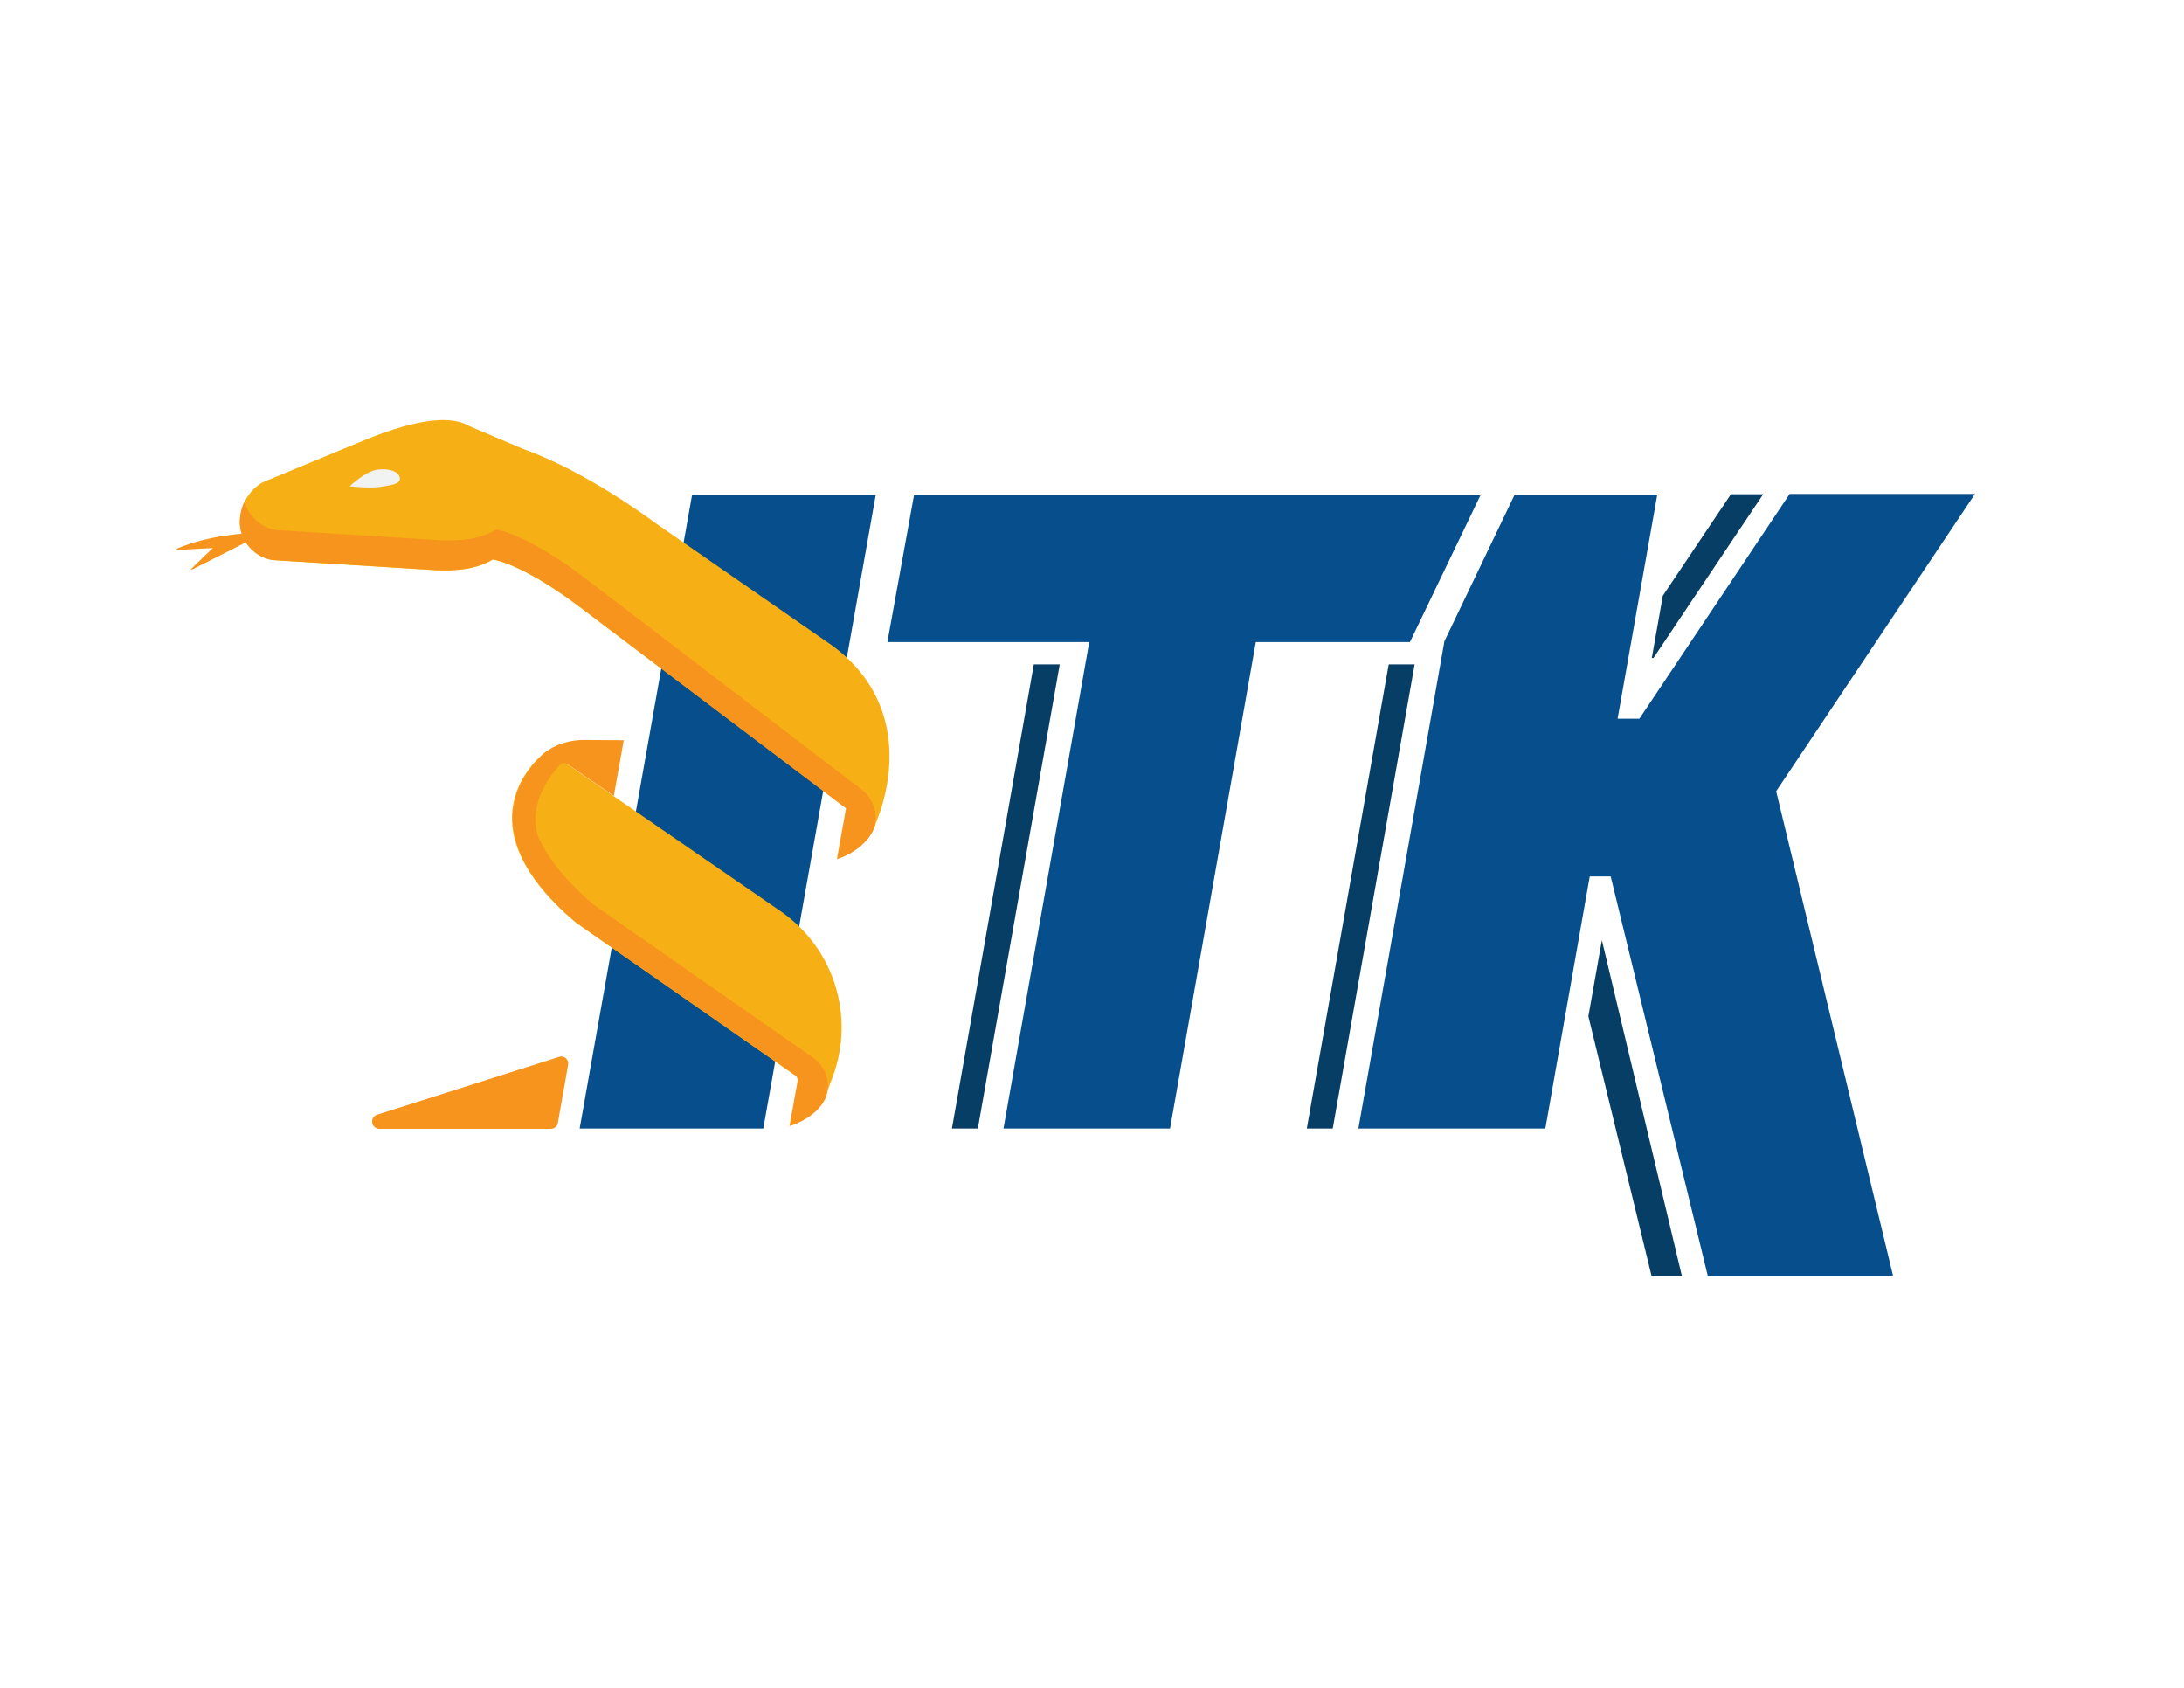
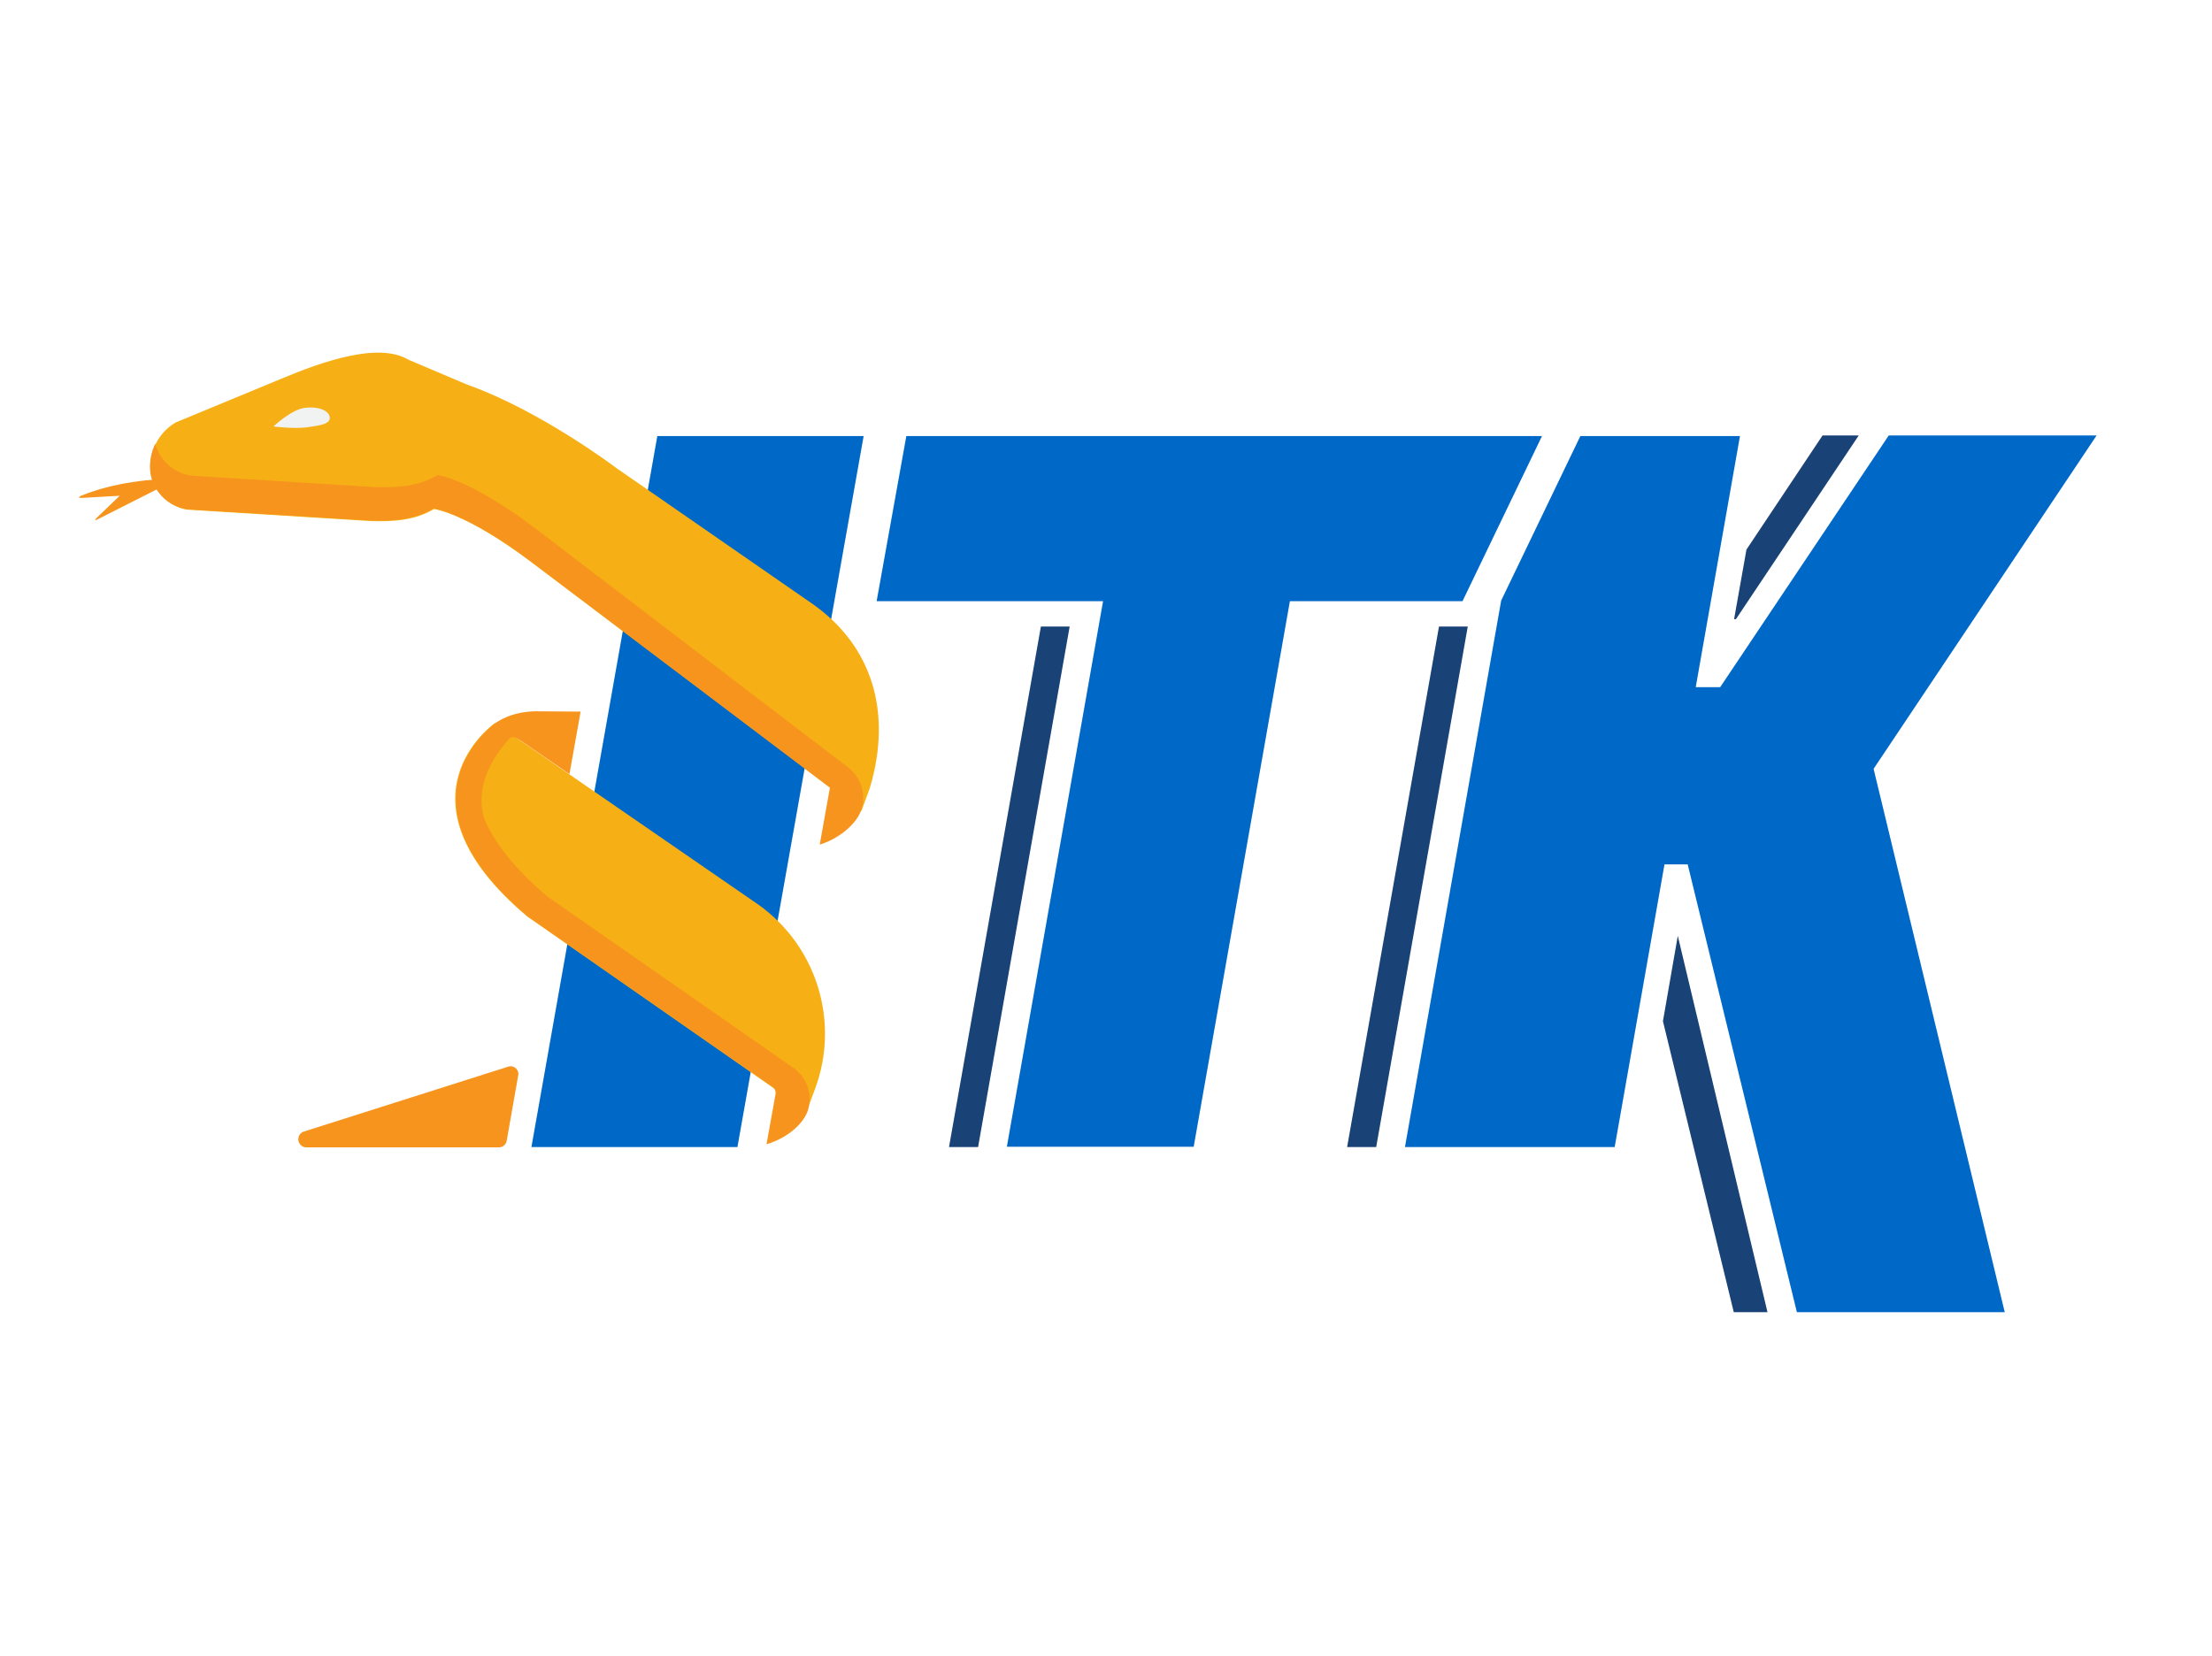
- <svg xmlns="http://www.w3.org/2000/svg" id="Layer_1" x="0px" y="0px" viewBox="0 0 792 612" xml:space="preserve">
-   <polygon fill="#064F8C" points="251,179.3 210.2,409.2 276.8,409.2 317.6,179.3 " />
-   <path fill="#F7941D" d="M202.8,383.2l-66.1,21c-1.3,0.4-2,1.8-1.7,3.1l0,0c0.3,1.1,1.3,2,2.5,2h62.3c1.2,0,2.3-0.9,2.5-2.1l3.7-21 C206.4,384.2,204.6,382.6,202.8,383.2z" />
-   <polygon fill="#073E66" points="345.2,409.2 354.6,409.2 384.3,240.9 374.9,240.9 " />
-   <polygon fill="#073E66" points="473.9,409.2 483.3,409.2 513,240.9 503.6,240.9 " />
-   <polygon fill="#073E66" points="580.9,340.9 576,368.5 598.9,462.6 609.9,462.6 " />
-   <polygon fill="#073E66" points="639.4,179.2 627.7,179.2 603,216 599,238.6 599.6,238.6 " />
-   <polygon fill="#064F8C" points="537,179.3 331.5,179.3 321.8,232.8 395,232.8 363.9,409.2 424.3,409.2 455.4,232.8 511.3,232.8 " />
-   <path fill="#F6B015" d="M198.5,272.1l85.3,58.8c18.7,13.4,26.2,37.6,18.3,59.2l-2.8,7.5l-90.4-63 C163.6,296.5,198.5,272.1,198.5,272.1z" />
-   <polygon fill="#064F8C" points="716.2,179.1 649,179.1 594.5,260.6 586.6,260.6 601,179.3 549.3,179.3 523.8,232.5 492.6,409.2 560.4,409.2 576.5,317.8 584.1,317.8 619.3,462.6 686.5,462.6 644.1,286.9 " />
-   <path fill="#F7941D" d="M65,199.4l12.2-0.7l-7.4,7.1c-0.8,0.8-0.7,1,0.3,0.5c6.3-3.2,26.1-13.2,26.1-13.2 c-8.5,0.1-20.7,1.2-31.5,5.6C63.8,199.1,63.8,199.5,65,199.4z" />
-   <path fill="#F6B015" d="M301.4,233.8l-63.8-44.2c0,0-24.4-18.5-48.1-26.9c0,0-19.1-8.1-19.1-8.1c0,0,0,0,0,0 c-9.7-5.8-28,0.7-40.9,6.1c0,0-34.3,14.2-34.3,14.2c-5.3,3.1-8.4,8.9-8.2,15c0,0,0,0.1,0,0.1c0.3,6.6,5.5,12.1,12,13.1l59.4,3.7 c7.7,0.2,14.2-0.3,20.3-3.9l0,0c0,0,10.3,1.2,31.5,17.2c0,0,0,0,0,0l106.6,80.4c0,0,0.1,0,0.1,0l2.7-7.4 C327.1,268.3,320.1,247.2,301.4,233.8z" />
-   <path fill="#F7941D" d="M312.5,286.3l-101-77.2l0,0C190.3,193.2,180,192,180,192c-6.1,3.6-12.5,4.1-20.3,3.9l-59.4-3.7 c-5.6-0.8-10.2-5-11.6-10.3c-1.2,2.4-1.8,5.2-1.7,8c0,0,0,0.1,0,0.1c0.3,6.4,5.1,11.7,11.4,13c0.4,0.1,0.8,0.1,1.2,0.1l58.8,3.6 c7.5,0.2,14.2-0.3,20.3-3.9c0,0,10.3,1.2,31.5,17.2l0,0l96.6,73.1l-3.3,18.4c5.7-1.7,11.4-6.1,13.3-10.8c0,0,0,0,0-0.1 C318.7,295.4,316.8,289.6,312.5,286.3z" />
-   <path fill="#F1F2F2" d="M126.8,176.3c0,0,5.7-5.4,10-6s7.9,0.7,8.2,3c0.3,2.3-3.4,2.7-7.6,3.3C133.2,177.1,126.8,176.3,126.8,176.3z " />
-   <path fill="#F7941D" d="M295,383.6l-79.5-55.4c-10.9-9.2-17.2-17.6-20.4-25c-1.9-6.1-1.6-15.3,8-26c0.8-0.8,1.7-0.8,3.6,0.5l0,0 l15.9,10.9l3.6-20.2l-14.3-0.1c-8.4,0-13.2,3.8-13.2,3.8s-34.9,24.4,10.5,62.6l79,55c0.8,0.6,1.2,1.5,1,2.5l-2.9,16.1 c5.7-1.7,11.4-5.7,13.3-10.7C301.3,392.5,299.4,386.7,295,383.6z" />
+ <svg xmlns="http://www.w3.org/2000/svg" version="1.1" id="Layer_1" x="0px" y="0px" viewBox="0 0 715.1 535.3" style="enable-background:new 0 0 715.1 535.3;" xml:space="preserve">
+   <style type="text/css">
+ 	.st0{fill:#0068C7;}
+ 	.st1{fill:#F7941D;}
+ 	.st2{fill:#194276;}
+ 	.st3{fill:#F6B015;}
+ 	.st4{fill:#F1F2F2;}
+ </style>
+   <polygon class="st0" points="212.5,141 171.8,370.9 238.4,370.9 279.2,141 " />
+   <path class="st1" d="M164.3,344.9l-66.1,21c-1.3,0.4-2,1.8-1.7,3.1h0c0.3,1.1,1.3,2,2.5,2h62.3c1.2,0,2.3-0.9,2.5-2.1l3.7-21  C168,345.9,166.1,344.3,164.3,344.9z" />
+   <polygon class="st2" points="306.8,370.9 316.2,370.9 345.8,202.6 336.5,202.6 " />
+   <polygon class="st2" points="435.5,370.9 444.9,370.9 474.5,202.6 465.2,202.6 " />
+   <polygon class="st2" points="542.4,302.6 537.6,330.2 560.5,424.3 571.4,424.3 " />
+   <polygon class="st2" points="600.9,140.8 589.2,140.8 564.6,177.7 560.6,200.2 561.2,200.2 " />
+   <polygon class="st0" points="498.5,141 293,141 283.4,194.4 356.6,194.4 325.5,370.8 385.9,370.8 417,194.4 472.8,194.4 " />
+   <path class="st3" d="M160,233.8l85.3,58.8c18.7,13.4,26.2,37.6,18.3,59.2l-2.8,7.5l-90.4-63C125.1,258.1,160,233.8,160,233.8z" />
+   <polygon class="st0" points="677.8,140.8 610.6,140.8 556.1,222.2 548.2,222.2 562.5,141 510.9,141 485.3,194.2 454.2,370.9  522,370.9 538.1,279.5 545.6,279.5 580.9,424.3 648.1,424.3 605.7,248.6 " />
+   <path class="st1" d="M26.5,161l12.2-0.7l-7.4,7.1c-0.8,0.8-0.7,1,0.3,0.5c6.3-3.2,26.1-13.2,26.1-13.2c-8.5,0.1-20.7,1.2-31.5,5.6  C25.3,160.8,25.4,161.1,26.5,161z" />
+   <path class="st3" d="M263,195.5l-63.8-44.2c0,0-24.4-18.5-48.1-26.9c0,0-19.1-8.1-19.1-8.1c0,0,0,0,0,0c-9.7-5.8-28,0.7-40.9,6.1  c0,0-34.3,14.2-34.3,14.2c-5.3,3.1-8.4,8.9-8.2,15c0,0,0,0.1,0,0.1c0.3,6.6,5.5,12.1,12,13.1l59.4,3.7c7.7,0.2,14.2-0.3,20.3-3.9  l0,0c0,0,10.3,1.2,31.5,17.2l0,0l106.6,80.4c0,0,0.1,0,0.1,0l2.7-7.4C288.6,230,281.7,208.8,263,195.5z" />
+   <path class="st1" d="M274,248l-101-77.2l0,0c-21.2-16-31.5-17.2-31.5-17.2c-6.1,3.6-12.5,4.1-20.3,3.9l-59.4-3.7  c-5.6-0.8-10.2-5-11.6-10.3c-1.2,2.4-1.8,5.2-1.7,8c0,0,0,0.1,0,0.1c0.3,6.4,5.1,11.7,11.4,13c0.4,0.1,0.8,0.1,1.2,0.1l58.8,3.6  c7.5,0.2,14.2-0.3,20.3-3.9c0,0,10.3,1.2,31.5,17.2l0,0l96.6,73.1l-3.3,18.4c5.7-1.7,11.4-6.1,13.3-10.8c0,0,0,0,0-0.1  C280.2,257,278.4,251.3,274,248z" />
+   <path class="st4" d="M88.4,137.9c0,0,5.7-5.4,10-6c4.2-0.6,7.9,0.7,8.2,3c0.3,2.3-3.4,2.7-7.6,3.3C94.7,138.7,88.4,137.9,88.4,137.9  z" />
+   <path class="st1" d="M256.5,345.3L177,289.9c-10.9-9.2-17.2-17.6-20.4-25c-1.9-6.1-1.6-15.3,8-26c0.8-0.8,1.7-0.8,3.6,0.5l0,0  l15.9,10.9l3.6-20.2l-14.3-0.1c-8.4,0-13.2,3.8-13.2,3.8s-34.9,24.4,10.5,62.6l79,55c0.8,0.6,1.2,1.5,1,2.5l-2.9,16.1  c5.7-1.7,11.4-5.7,13.3-10.7C262.8,354.1,261,348.4,256.5,345.3z" />
</svg>
